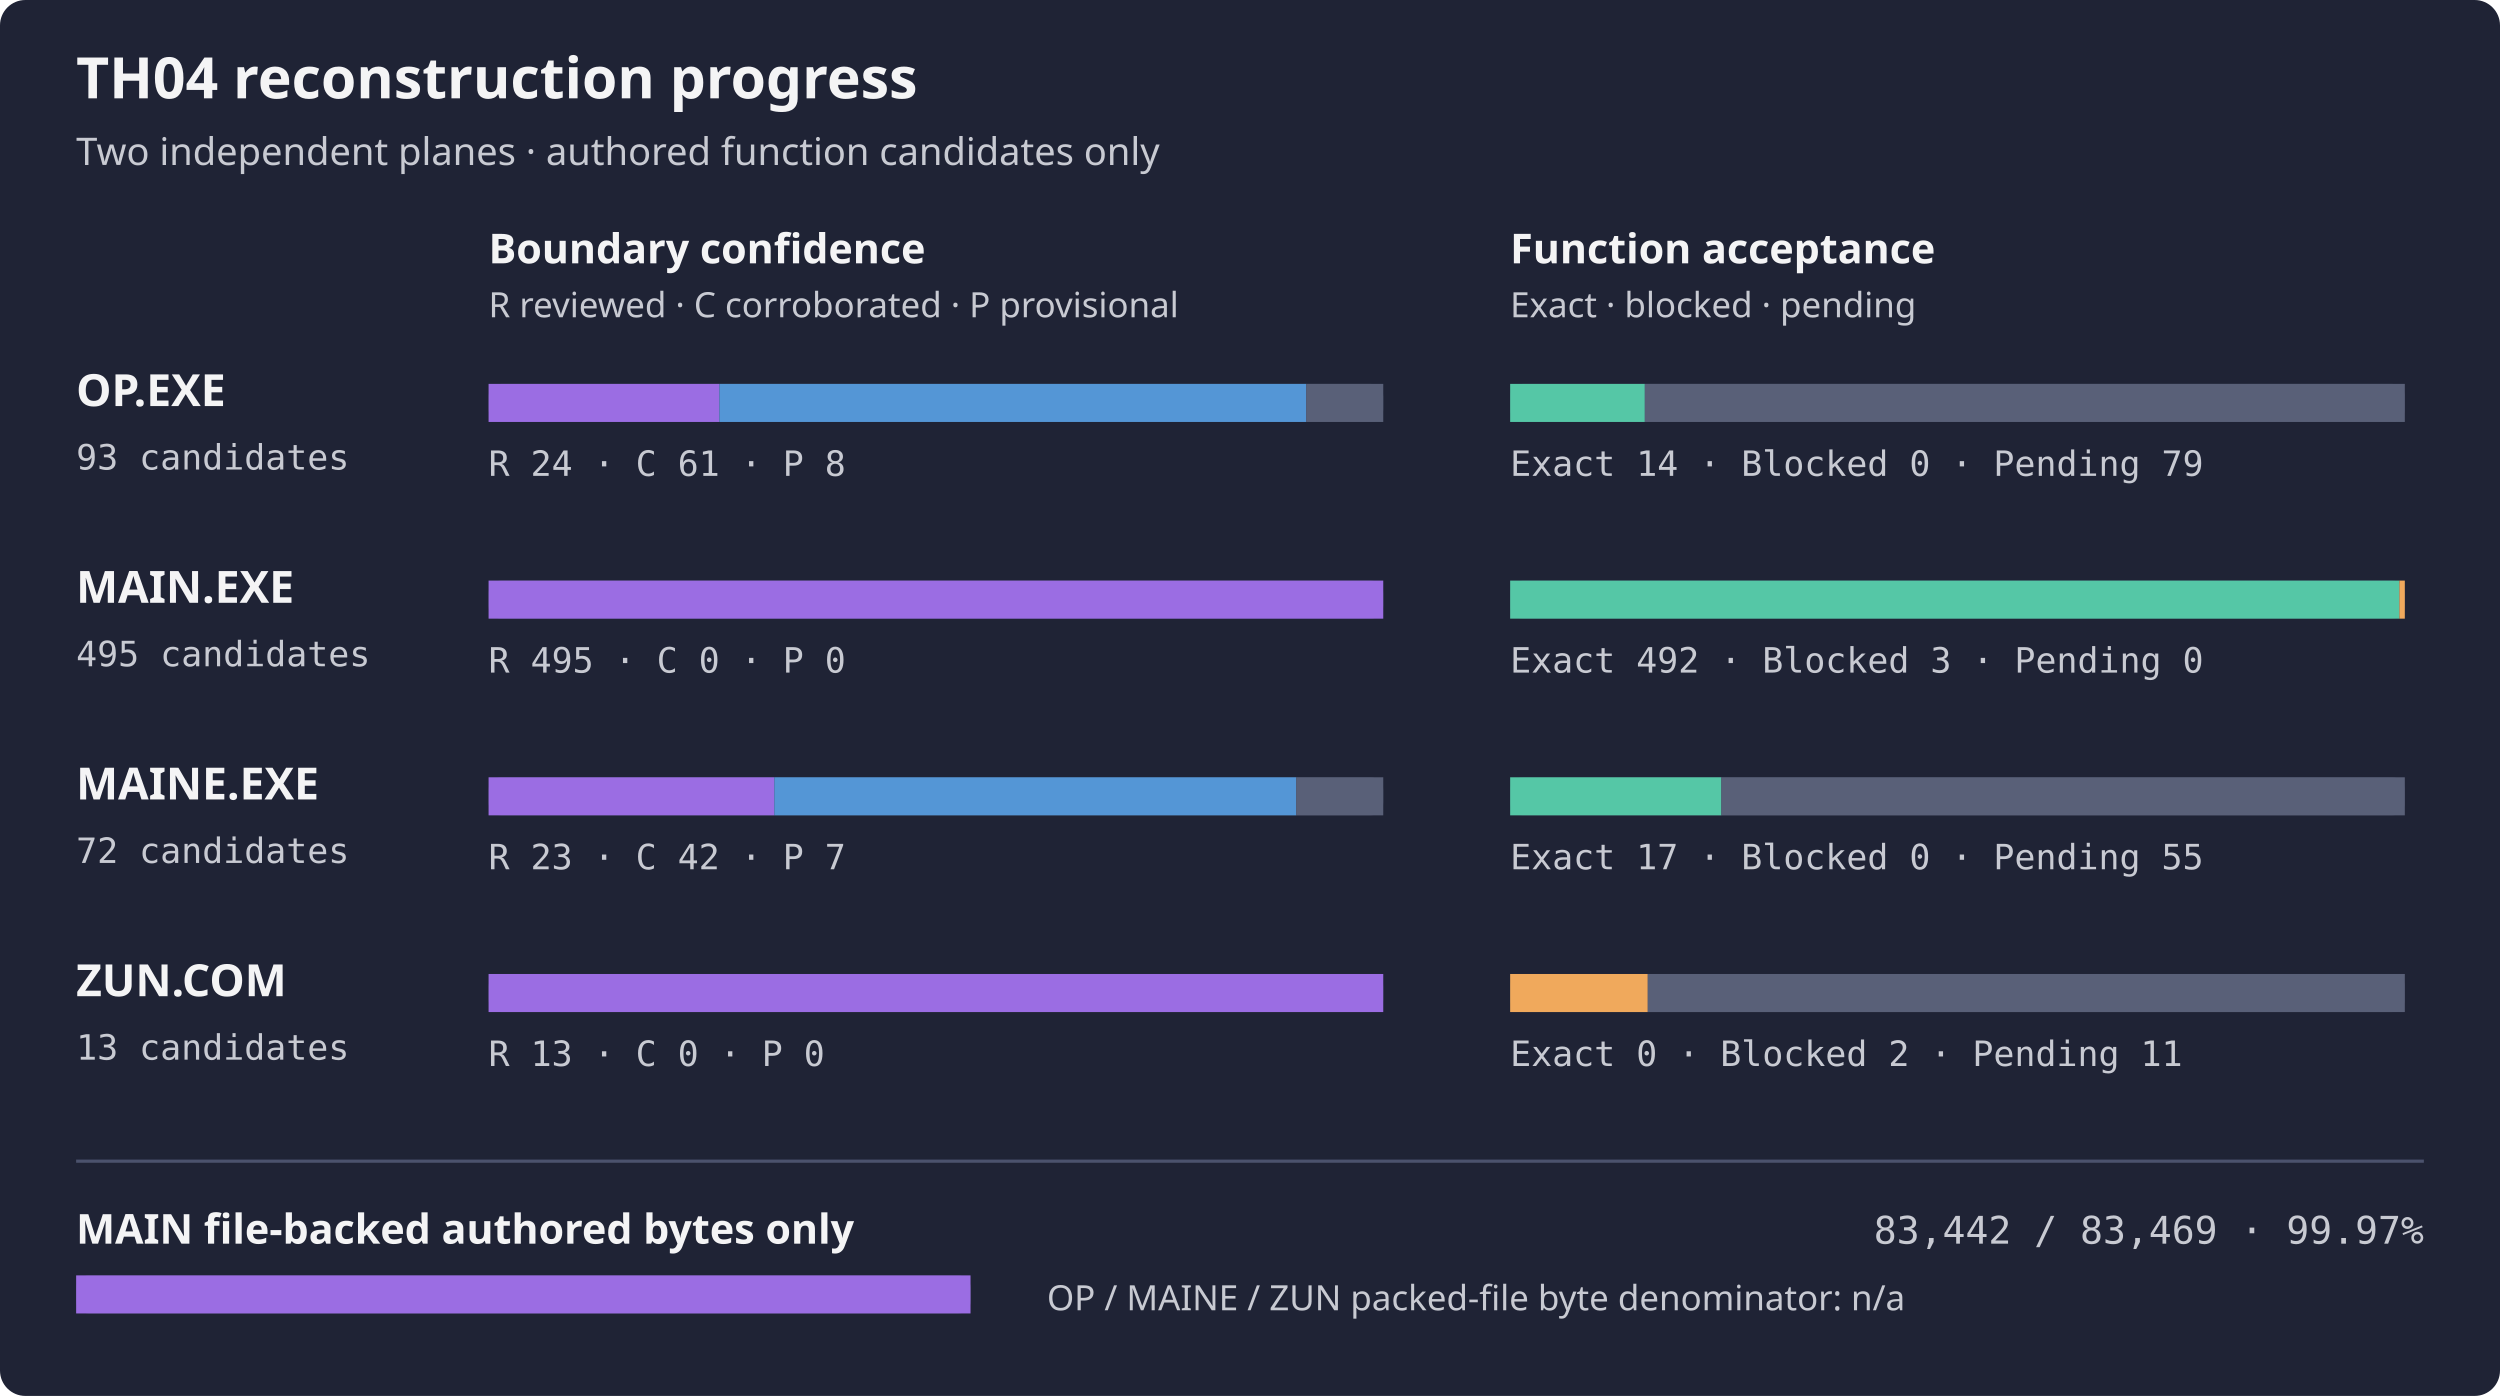
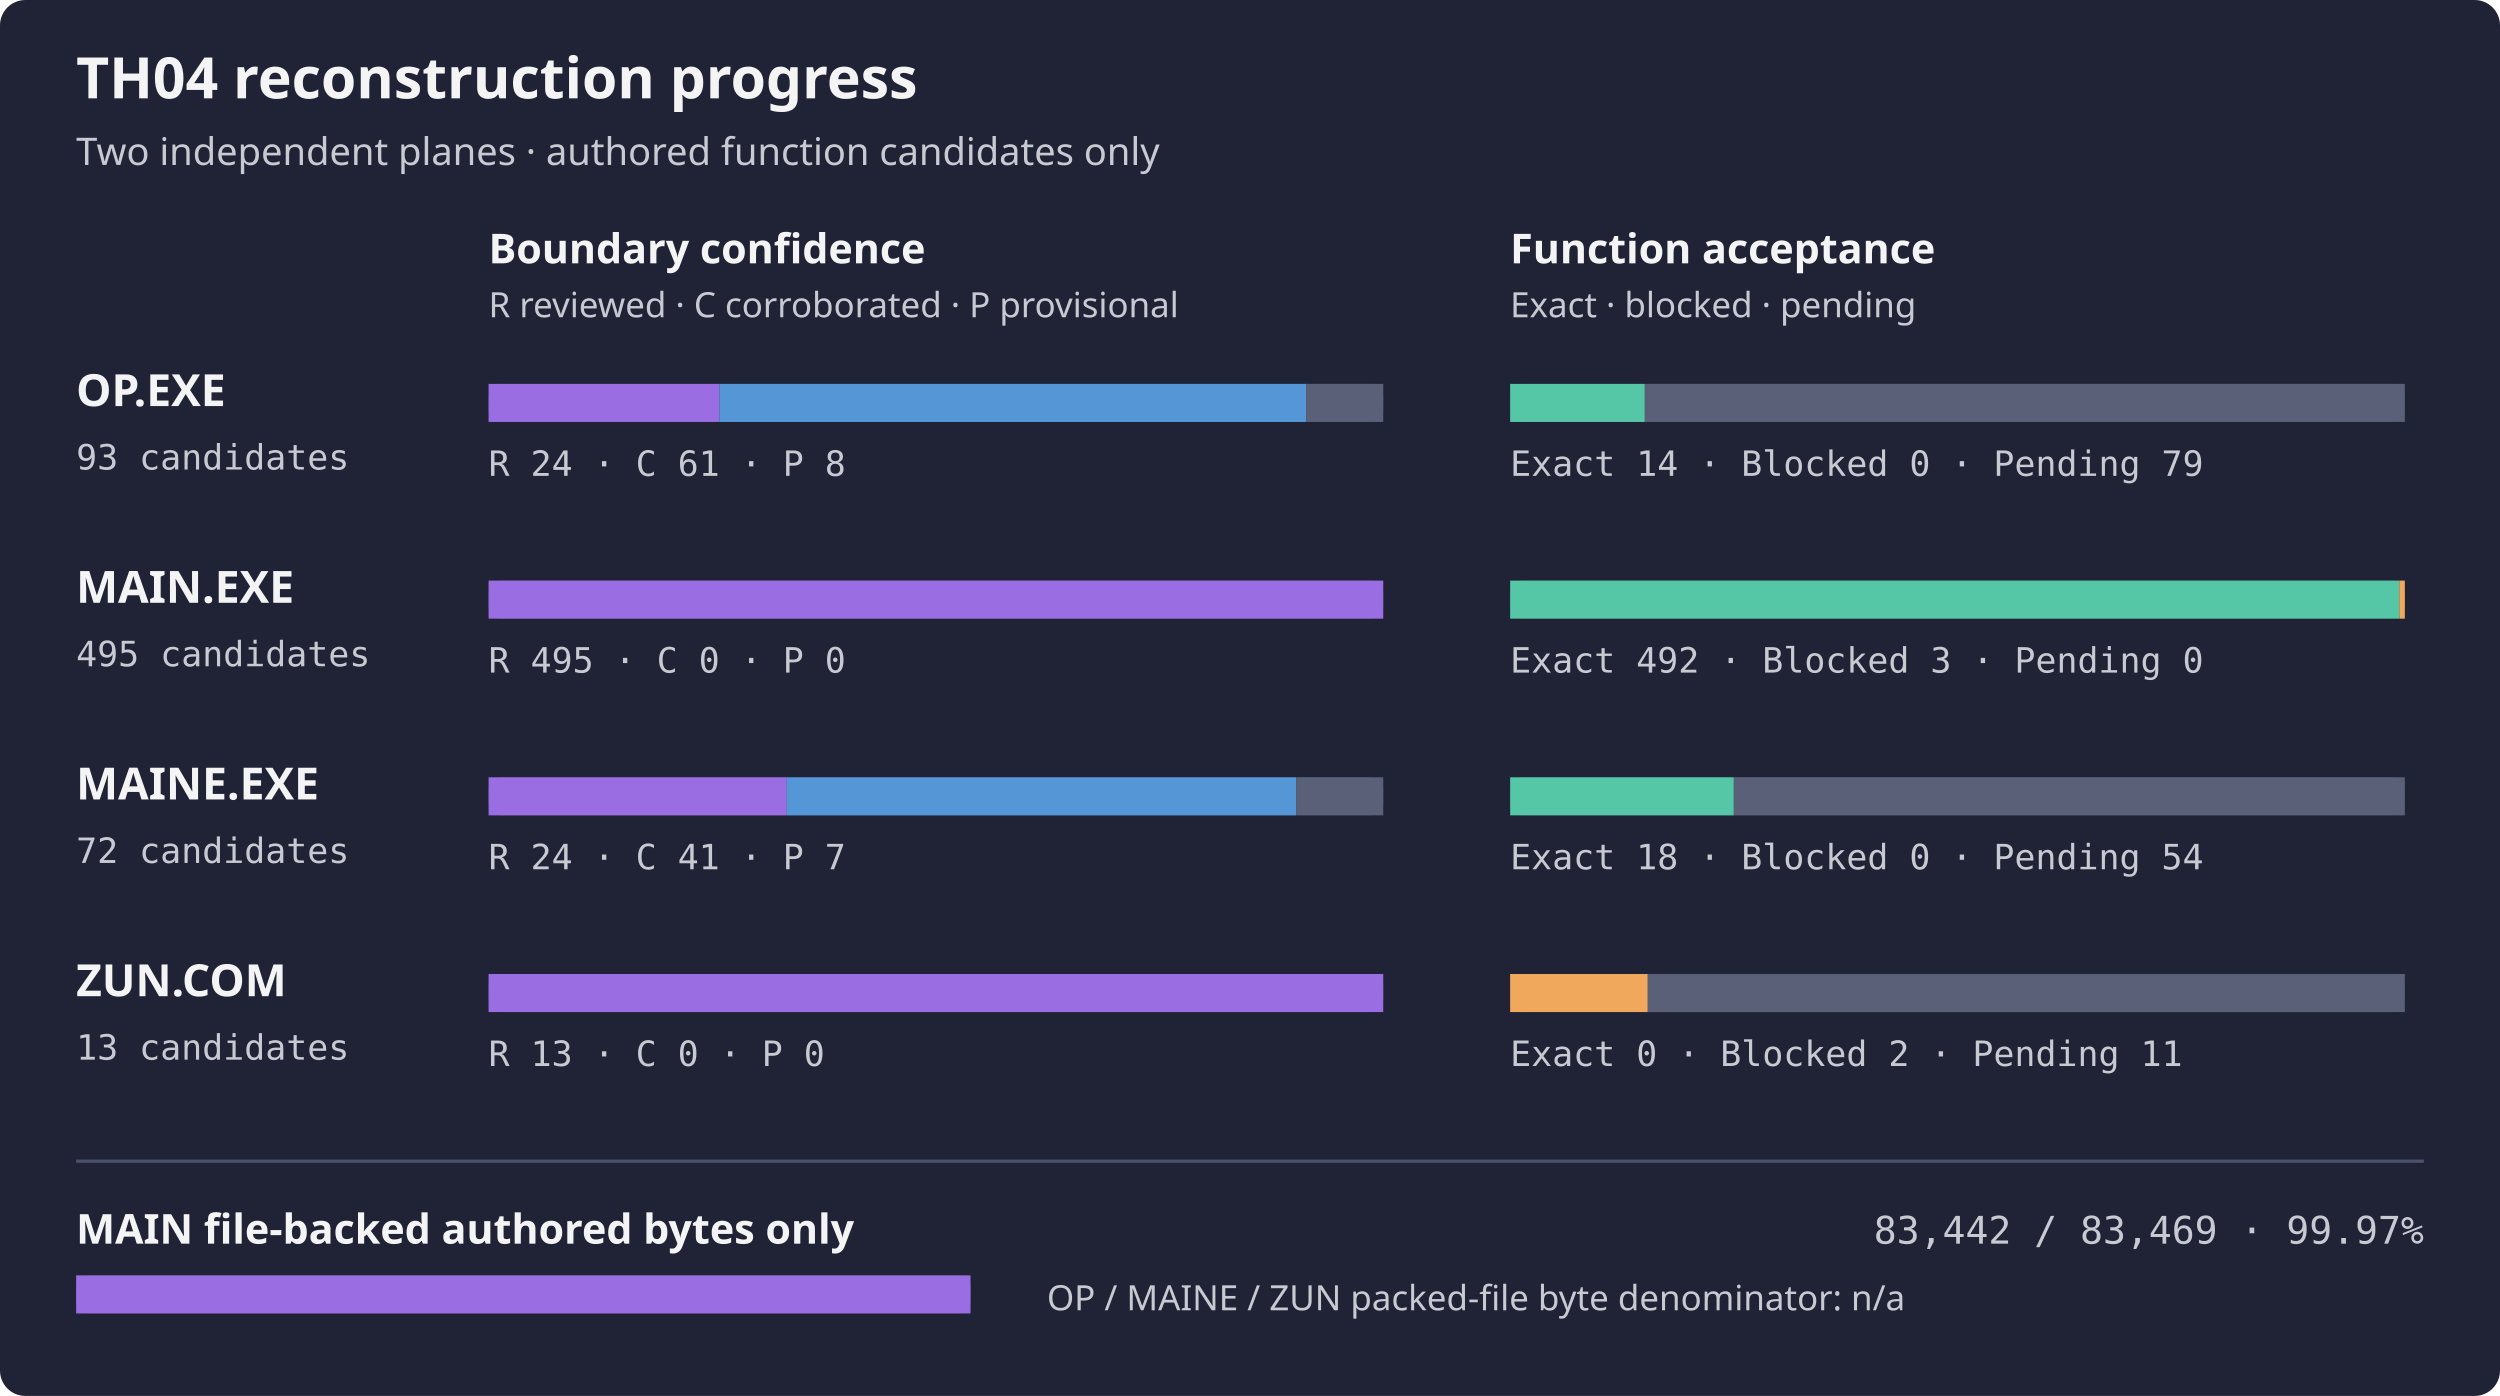
<svg xmlns="http://www.w3.org/2000/svg" width="788" height="440" role="img" aria-label="TH04 per-artifact reconstruction progress">
  <rect width="788" height="440" rx="8" fill="#1f2335" />
  <text x="24" y="31" fill="#f4f4f5" font-family="sans-serif" font-size="18" font-weight="600">TH04 reconstruction progress</text>
  <text x="24" y="52" fill="#c8cad2" font-family="sans-serif" font-size="12">Two independent planes · authored function candidates only</text>
  <text x="154" y="83" fill="#f4f4f5" font-family="sans-serif" font-size="13" font-weight="600">Boundary confidence</text>
  <text x="476" y="83" fill="#f4f4f5" font-family="sans-serif" font-size="13" font-weight="600">Function acceptance</text>
  <text x="154" y="100" fill="#c8cad2" font-family="sans-serif" font-size="11">R reviewed · C corroborated · P provisional</text>
  <text x="476" y="100" fill="#c8cad2" font-family="sans-serif" font-size="11">Exact · blocked · pending</text>
  <text x="24" y="128" fill="#f4f4f5" font-family="sans-serif" font-size="14" font-weight="600">OP.EXE</text>
  <text x="24" y="148" fill="#c8cad2" font-family="monospace" font-size="11">93 candidates</text>
  <rect x="154" y="121" width="282" height="12" rx="4" fill="#353b52" />
  <rect x="154.00" y="121" width="72.77" height="12" fill="#9b6de3" />
  <rect x="226.77" y="121" width="184.97" height="12" fill="#5496d6" />
  <rect x="411.74" y="121" width="24.26" height="12" fill="#596078" />
  <rect x="476" y="121" width="282" height="12" rx="4" fill="#353b52" />
  <rect x="476.00" y="121" width="42.45" height="12" fill="#55c7a6" />
  <rect x="518.45" y="121" width="239.55" height="12" fill="#596078" />
  <text x="154" y="150" fill="#c8cad2" font-family="monospace" font-size="11">R 24 · C 61 · P 8</text>
  <text x="476" y="150" fill="#c8cad2" font-family="monospace" font-size="11">Exact 14 · Blocked 0 · Pending 79</text>
  <text x="24" y="190" fill="#f4f4f5" font-family="sans-serif" font-size="14" font-weight="600">MAIN.EXE</text>
  <text x="24" y="210" fill="#c8cad2" font-family="monospace" font-size="11">495 candidates</text>
  <rect x="154" y="183" width="282" height="12" rx="4" fill="#353b52" />
  <rect x="154.00" y="183" width="282.00" height="12" fill="#9b6de3" />
  <rect x="476" y="183" width="282" height="12" rx="4" fill="#353b52" />
  <rect x="476.00" y="183" width="280.29" height="12" fill="#55c7a6" />
  <rect x="756.29" y="183" width="1.71" height="12" fill="#f0a95c" />
  <text x="154" y="212" fill="#c8cad2" font-family="monospace" font-size="11">R 495 · C 0 · P 0</text>
  <text x="476" y="212" fill="#c8cad2" font-family="monospace" font-size="11">Exact 492 · Blocked 3 · Pending 0</text>
  <text x="24" y="252" fill="#f4f4f5" font-family="sans-serif" font-size="14" font-weight="600">MAINE.EXE</text>
  <text x="24" y="272" fill="#c8cad2" font-family="monospace" font-size="11">72 candidates</text>
  <rect x="154" y="245" width="282" height="12" rx="4" fill="#353b52" />
-   <rect x="154.00" y="245" width="90.08" height="12" fill="#9b6de3" />
-   <rect x="244.08" y="245" width="164.50" height="12" fill="#5496d6" />
+   <rect x="154.00" y="245" width="94.00" height="12" fill="#9b6de3" />
+   <rect x="248.00" y="245" width="160.58" height="12" fill="#5496d6" />
  <rect x="408.58" y="245" width="27.42" height="12" fill="#596078" />
  <rect x="476" y="245" width="282" height="12" rx="4" fill="#353b52" />
-   <rect x="476.00" y="245" width="66.58" height="12" fill="#55c7a6" />
-   <rect x="542.58" y="245" width="215.42" height="12" fill="#596078" />
-   <text x="154" y="274" fill="#c8cad2" font-family="monospace" font-size="11">R 23 · C 42 · P 7</text>
-   <text x="476" y="274" fill="#c8cad2" font-family="monospace" font-size="11">Exact 17 · Blocked 0 · Pending 55</text>
+   <rect x="476.00" y="245" width="70.50" height="12" fill="#55c7a6" />
+   <rect x="546.50" y="245" width="211.50" height="12" fill="#596078" />
+   <text x="154" y="274" fill="#c8cad2" font-family="monospace" font-size="11">R 24 · C 41 · P 7</text>
+   <text x="476" y="274" fill="#c8cad2" font-family="monospace" font-size="11">Exact 18 · Blocked 0 · Pending 54</text>
  <text x="24" y="314" fill="#f4f4f5" font-family="sans-serif" font-size="14" font-weight="600">ZUN.COM</text>
  <text x="24" y="334" fill="#c8cad2" font-family="monospace" font-size="11">13 candidates</text>
  <rect x="154" y="307" width="282" height="12" rx="4" fill="#353b52" />
  <rect x="154.00" y="307" width="282.00" height="12" fill="#9b6de3" />
  <rect x="476" y="307" width="282" height="12" rx="4" fill="#353b52" />
  <rect x="476.00" y="307" width="43.38" height="12" fill="#f0a95c" />
  <rect x="519.38" y="307" width="238.62" height="12" fill="#596078" />
  <text x="154" y="336" fill="#c8cad2" font-family="monospace" font-size="11">R 13 · C 0 · P 0</text>
  <text x="476" y="336" fill="#c8cad2" font-family="monospace" font-size="11">Exact 0 · Blocked 2 · Pending 11</text>
  <path d="M24 366 H764" stroke="#4b526d" />
  <text x="24" y="392" fill="#f4f4f5" font-family="sans-serif" font-size="13" font-weight="600">MAIN file-backed authored bytes only</text>
  <text x="764" y="392" fill="#c8cad2" text-anchor="end" font-family="monospace" font-size="12">83,442 / 83,469 · 99.97%</text>
  <rect x="24" y="402" width="282" height="12" rx="4" fill="#353b52" />
  <rect x="24" y="402" width="281.91" height="12" fill="#9b6de3" />
  <text x="330" y="413" fill="#c8cad2" font-family="sans-serif" font-size="11">OP / MAINE / ZUN packed-file byte denominator: n/a</text>
</svg>
